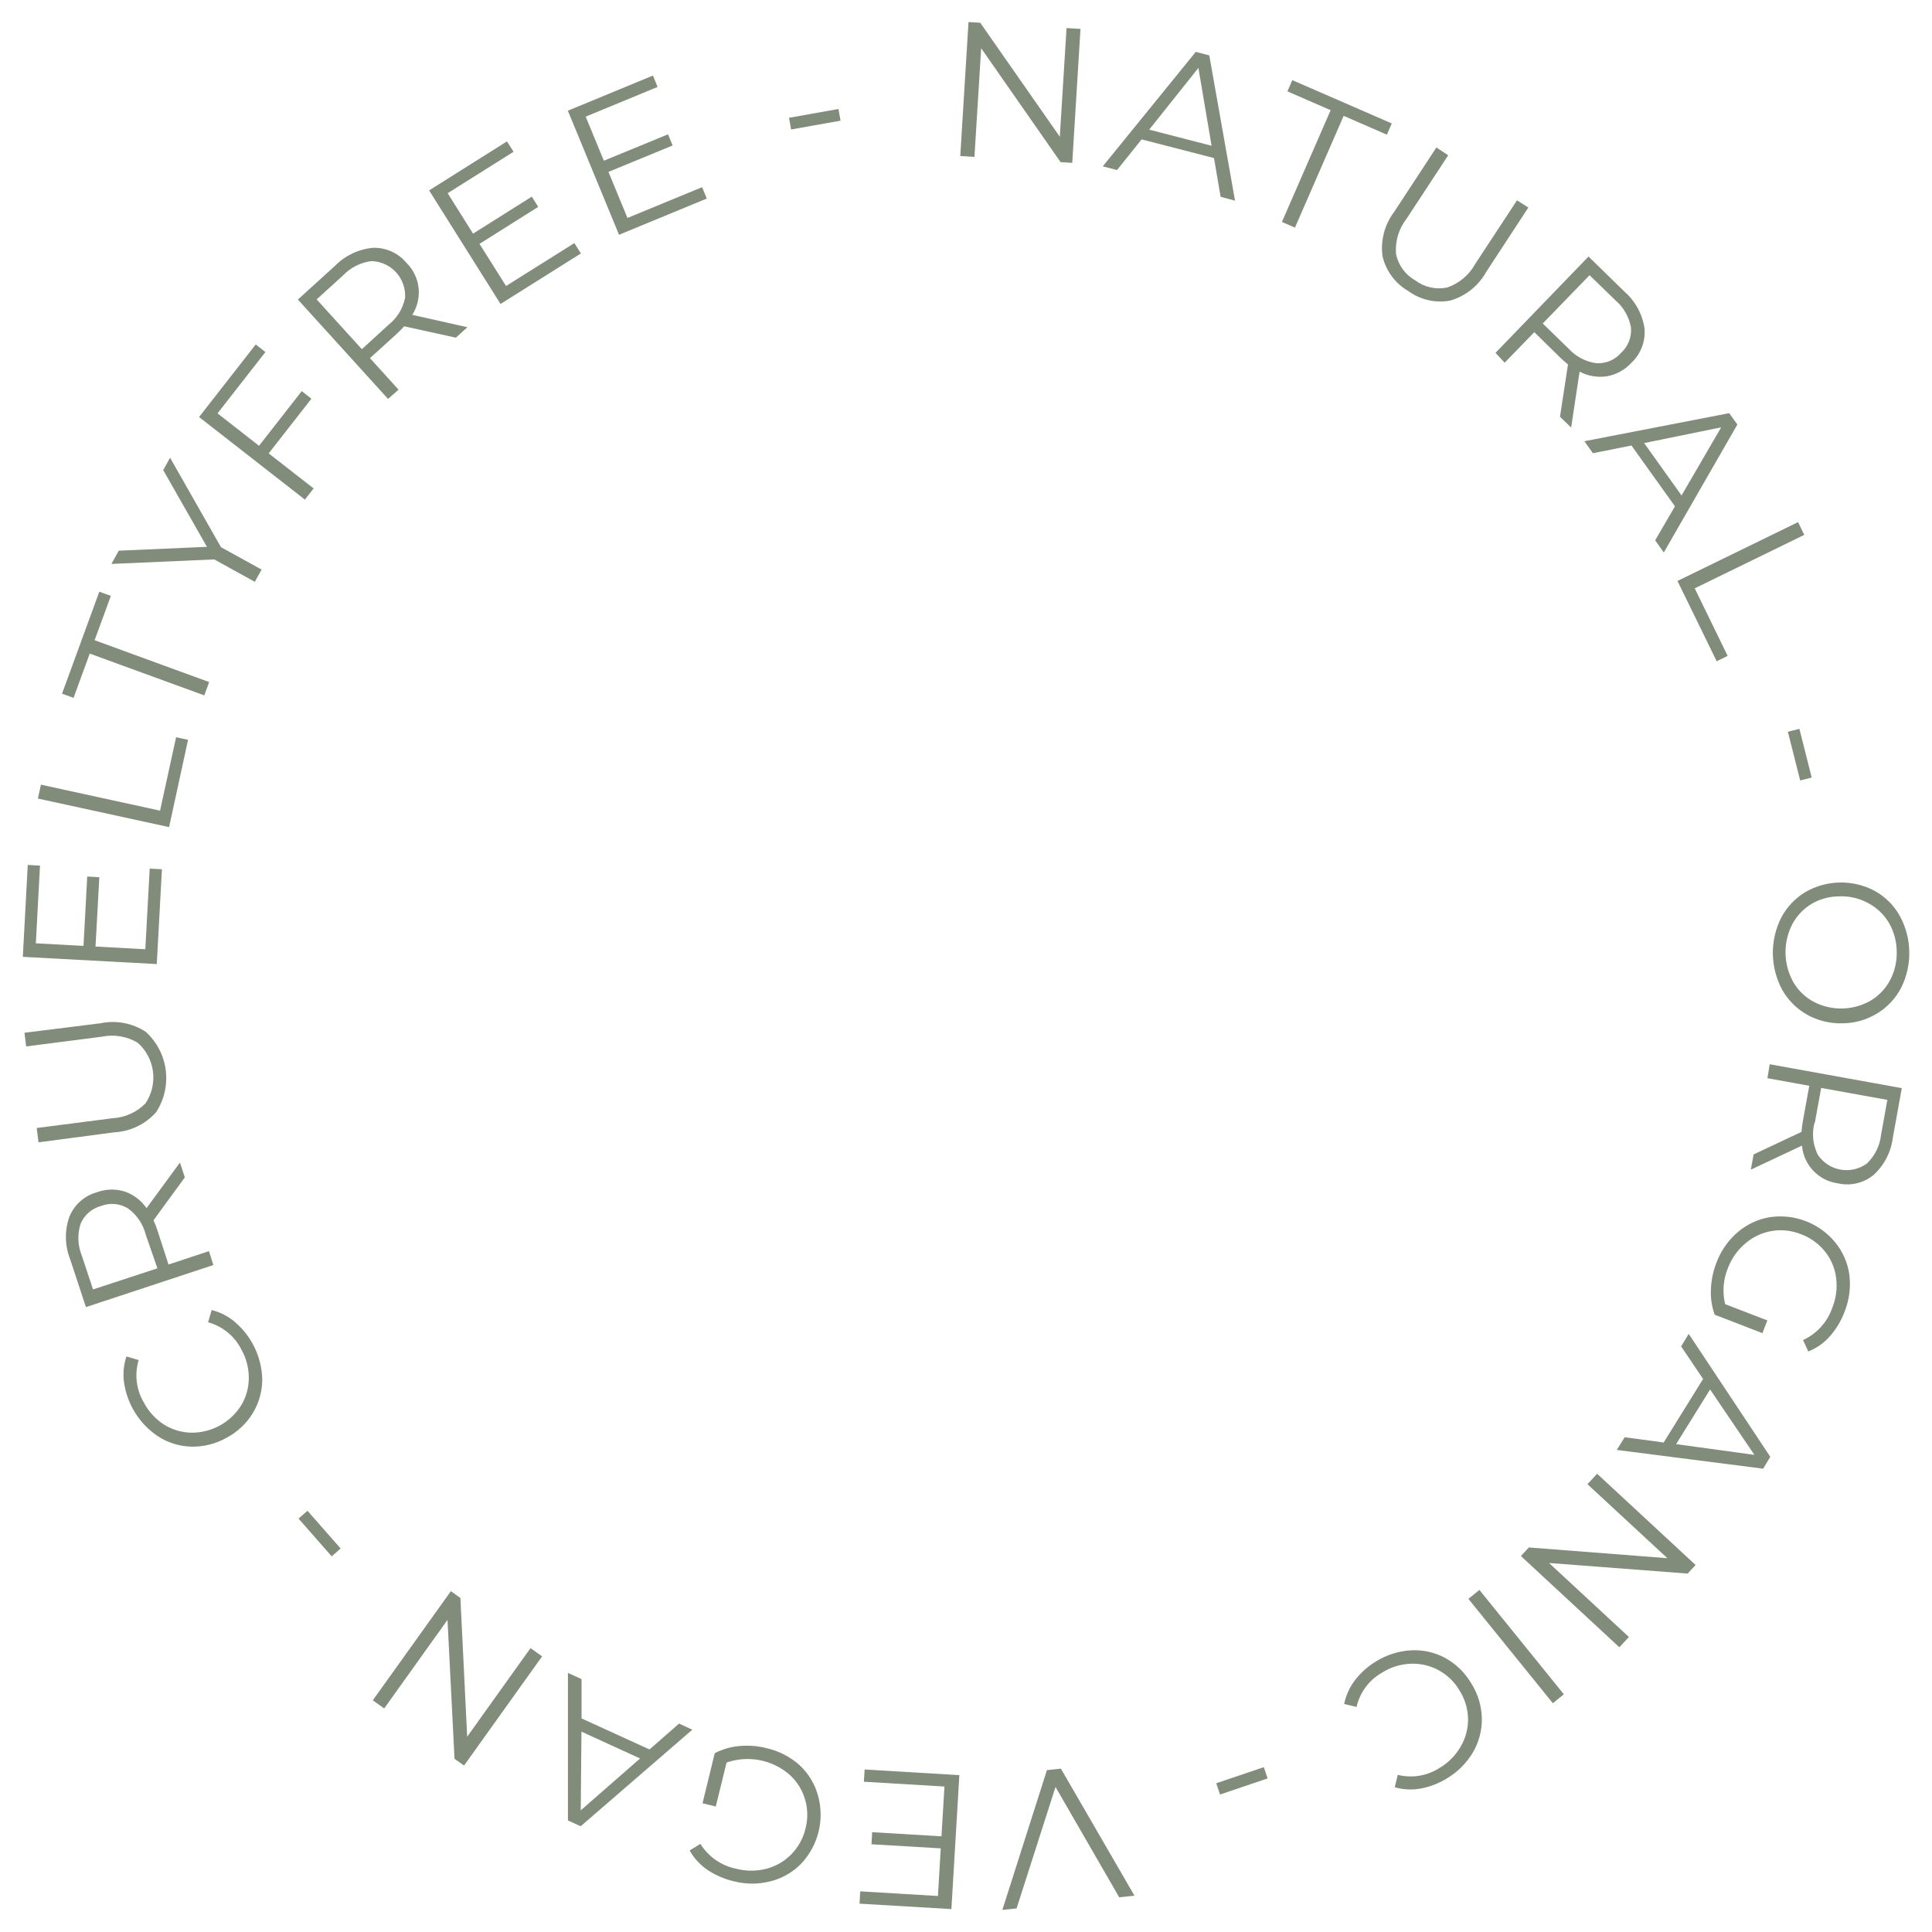
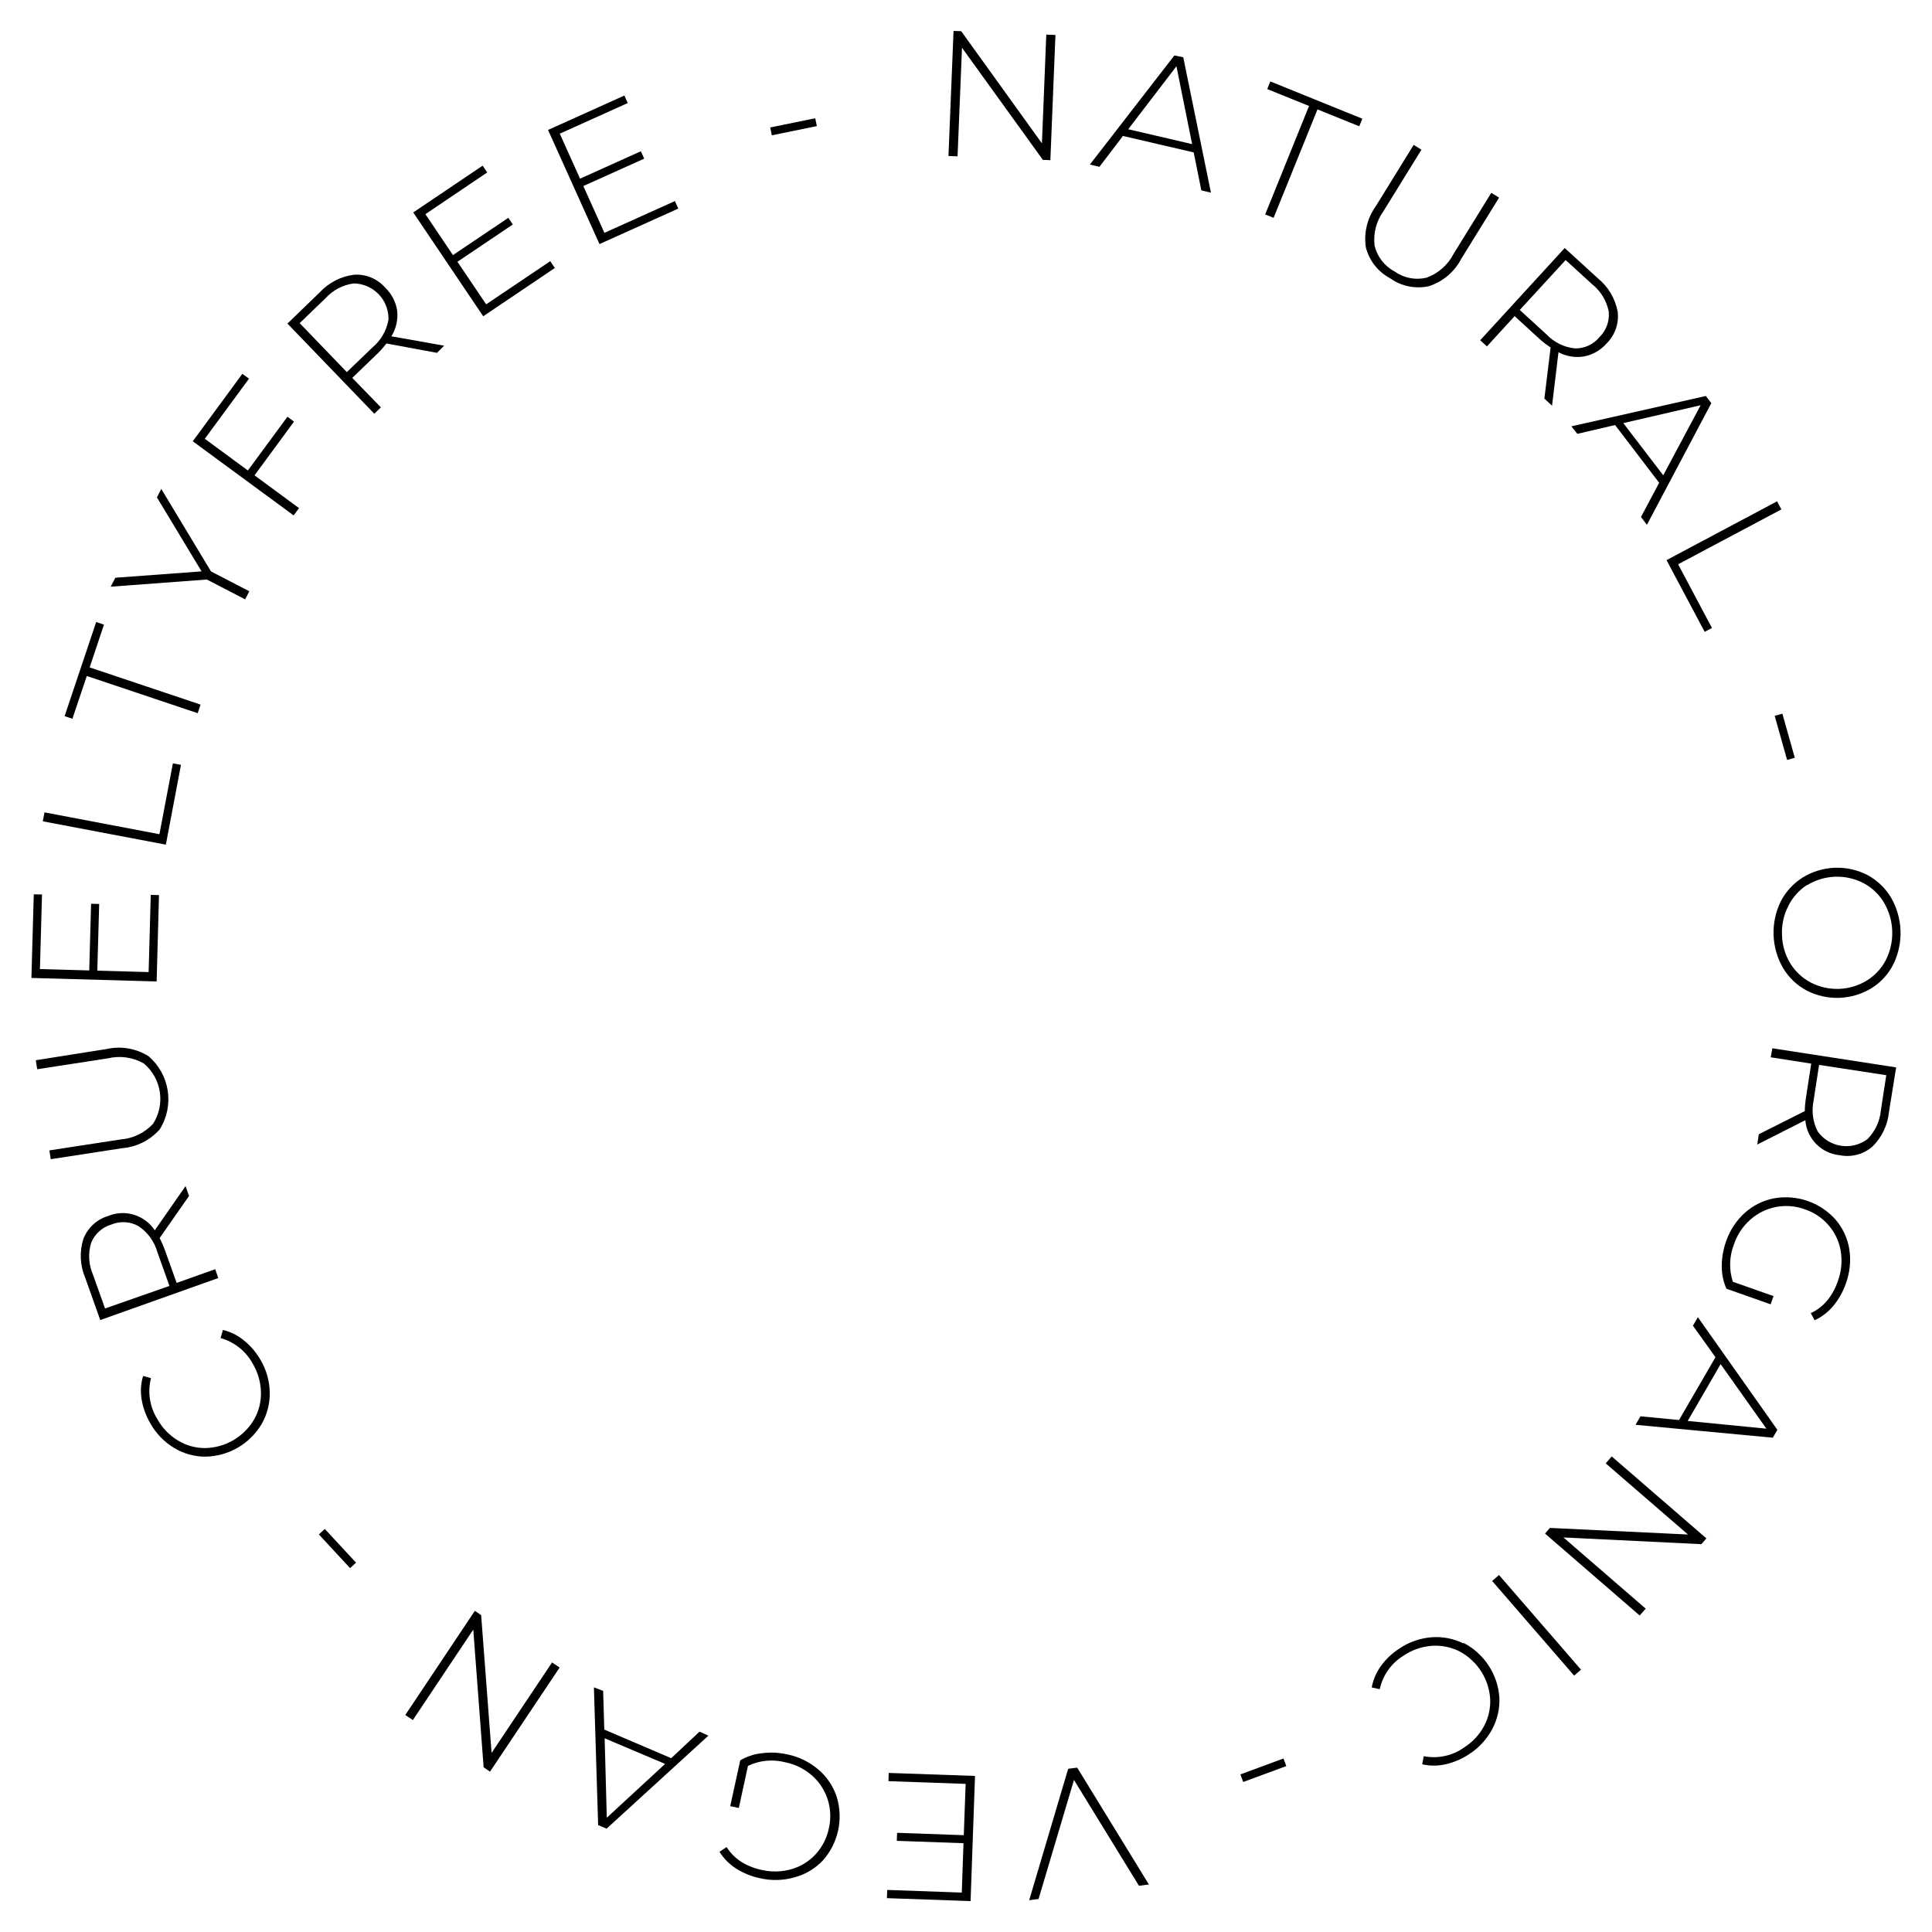
- <svg xmlns="http://www.w3.org/2000/svg" id="Capa_1" data-name="Capa 1" viewBox="0 0 270 270" fill="#828c7a" fill-width="1">
-   <polygon points="149.85 22.76 151 4.04 149.05 3.92 148.11 19.11 136.99 3.18 135.35 3.08 134.2 21.8 136.18 21.93 137.12 6.74 148.22 22.66 149.85 22.76" />
-   <path d="M172.6,28.05,169,7.74l-1.89-.49-13,16,2,.51,3.43-4.28,10.12,2.61.92,5.41Zm-12-9.93,6.88-8.63,1.84,10.88Z" />
-   <polygon points="194.5 17.25 180.6 11.2 179.92 12.77 185.96 15.4 179.15 31.02 180.97 31.81 187.78 16.19 193.82 18.82 194.5 17.25" />
-   <path d="M193.21,35.8a7.59,7.59,0,0,0,3.6,4.87A7.56,7.56,0,0,0,202.7,42a8.44,8.44,0,0,0,5-4l5.89-9L212,28l-5.85,8.91a7.05,7.05,0,0,1-3.91,3.27,5.53,5.53,0,0,1-4.46-1,5.47,5.47,0,0,1-2.68-3.68,7,7,0,0,1,1.44-4.89l5.85-8.91-1.65-1.09-5.9,9A8.37,8.37,0,0,0,193.21,35.8Z" />
-   <path d="M210.28,50.69l4.14-4.27L218,49.93a14.55,14.55,0,0,0,1.13,1l-1.12,7.31,1.56,1.51,1.18-7.81a6.21,6.21,0,0,0,3.8.65A6.12,6.12,0,0,0,228,50.69a5.85,5.85,0,0,0,1.82-4.81A8.46,8.46,0,0,0,227,40.74l-5-4.89-13,13.46Zm11.86-12.23,3.58,3.47a6.53,6.53,0,0,1,2.21,3.84,4.28,4.28,0,0,1-1.38,3.54,4.23,4.23,0,0,1-3.46,1.45,6.49,6.49,0,0,1-3.92-2.08l-3.57-3.47Z" />
-   <path d="M222.61,63.34,228,62.26l6.08,8.5-2.77,4.75,1.21,1.7,10.28-17.88-1.14-1.59-20.24,3.92Zm17.93-3.62L235,69.24l-5.23-7.32Z" />
-   <polygon points="239.91 92.41 241.44 91.66 236.84 82.22 252.15 74.75 251.28 72.97 234.43 81.19 239.91 92.41" />
-   <rect x="250.7" y="101.93" width="1.66" height="7.02" transform="translate(-18.18 64.9) rotate(-14.19)" />
-   <path d="M248.92,128.26a10.88,10.88,0,0,0,.15,10.07,9.11,9.11,0,0,0,3.47,3.47,9.59,9.59,0,0,0,4.91,1.21,9.46,9.46,0,0,0,4.87-1.37,9.12,9.12,0,0,0,3.36-3.58A10.85,10.85,0,0,0,265.5,128a9,9,0,0,0-3.47-3.48,10,10,0,0,0-9.75.16A9.15,9.15,0,0,0,248.92,128.26Zm8.25-3a7.81,7.81,0,0,1,4,1A7.36,7.36,0,0,1,264,129a8.15,8.15,0,0,1,1.07,4,8,8,0,0,1-.94,4,7.25,7.25,0,0,1-2.74,2.86,8.29,8.29,0,0,1-7.95.13,7.27,7.27,0,0,1-2.84-2.77,8.56,8.56,0,0,1-.13-8.05,7.37,7.37,0,0,1,2.74-2.88A7.76,7.76,0,0,1,257.17,125.27Z" />
-   <path d="M247,150.68l5.85,1.06-.9,4.95a13.42,13.42,0,0,0-.18,1.49l-6.7,3.15-.39,2.13,7.15-3.36a5.82,5.82,0,0,0,5,5.27,5.82,5.82,0,0,0,5-1.16,8.51,8.51,0,0,0,2.7-5.24l1.25-6.9-18.46-3.34Zm6.62,6.26.89-4.9,9.25,1.67-.88,4.91a6.55,6.55,0,0,1-2,4,4.83,4.83,0,0,1-6.84-1.24A6.44,6.44,0,0,1,253.57,156.94Z" />
-   <path d="M256.47,173.62a9.94,9.94,0,0,0-9.12-3.52,9.2,9.2,0,0,0-4.47,2.07,10.44,10.44,0,0,0-3,4.28,11.48,11.48,0,0,0-.78,3.75,9.12,9.12,0,0,0,.53,3.53l6.67,2.58.69-1.78-5.9-2.27a8.19,8.19,0,0,1,.41-5.1A8.36,8.36,0,0,1,244,173.7a7.55,7.55,0,0,1,7.71-1.21,7.74,7.74,0,0,1,3.33,2.4,7.34,7.34,0,0,1,1.56,3.69,8.31,8.31,0,0,1-.54,4.2,7.7,7.7,0,0,1-4.08,4.49l.73,1.6a7.84,7.84,0,0,0,3-2.1,10.92,10.92,0,0,0,2.06-3.43,10.37,10.37,0,0,0,.68-5.19A9.07,9.07,0,0,0,256.47,173.62Z" />
-   <path d="M234.94,188.16l3.07,4.55-5.51,8.88-5.45-.73-1.1,1.77,20.45,2.62,1-1.66L236,186.41Zm10.24,15.16-10.94-1.5,4.75-7.64Z" />
-   <polygon points="221.85 207.42 233.02 217.76 213.66 216.26 212.55 217.46 226.31 230.21 227.64 228.77 216.48 218.43 235.85 219.91 236.96 218.71 223.2 205.96 221.85 207.42" />
-   <rect x="210.89" y="220.75" width="1.98" height="18.76" transform="translate(-97.59 184.5) rotate(-38.98)" />
-   <path d="M202,231.72a9.06,9.06,0,0,0-4.77-1.09,10.41,10.41,0,0,0-4.94,1.56,10.61,10.61,0,0,0-2.93,2.62,8.18,8.18,0,0,0-1.51,3.32l1.73.42a7.36,7.36,0,0,1,3.57-4.8,8,8,0,0,1,4-1.24,7.47,7.47,0,0,1,3.89.9,7.58,7.58,0,0,1,2.94,2.85,7.65,7.65,0,0,1,1.18,3.92,7.43,7.43,0,0,1-1,3.86,8.2,8.2,0,0,1-2.93,3,7.45,7.45,0,0,1-5.89,1l-.42,1.73a7.87,7.87,0,0,0,3.62.18,10.59,10.59,0,0,0,3.66-1.41,10.45,10.45,0,0,0,3.66-3.67,9.09,9.09,0,0,0,1.23-4.75,9.48,9.48,0,0,0-1.46-4.84A9.64,9.64,0,0,0,202,231.72Z" />
-   <rect x="170.04" y="248.05" width="7.02" height="1.66" transform="translate(-70.56 68.69) rotate(-18.68)" />
-   <polygon points="146.31 247.38 140.08 266.92 142.07 266.7 147.51 249.73 156.41 265.15 158.54 264.92 148.26 247.17 146.31 247.38" />
-   <polygon points="120.73 249 131.99 249.67 131.57 256.63 121.89 256.05 121.79 257.74 131.47 258.31 131.08 264.97 120.22 264.32 120.12 266.04 132.96 266.8 134.07 248.08 120.83 247.29 120.73 249" />
-   <path d="M111.77,246.71a10.42,10.42,0,0,0-4.63-2.4,11.22,11.22,0,0,0-3.81-.3,9.21,9.21,0,0,0-3.44,1l-1.71,7,1.85.45,1.51-6.14a8.94,8.94,0,0,1,8.84,1.73,7.49,7.49,0,0,1,2.12,3.39,7.59,7.59,0,0,1,.07,4.1,7.67,7.67,0,0,1-2,3.62,7.45,7.45,0,0,1-3.46,2,8.42,8.42,0,0,1-4.23,0,7.68,7.68,0,0,1-5-3.48l-1.5.93a8,8,0,0,0,2.46,2.69,11.25,11.25,0,0,0,3.66,1.6,10.33,10.33,0,0,0,5.24,0,9.1,9.1,0,0,0,4.25-2.47,10,10,0,0,0,2.33-9.5A9.15,9.15,0,0,0,111.77,246.71Z" />
-   <path d="M94.9,240.87l-4.13,3.62-9.5-4.34,0-5.49-1.9-.87v20.62l1.78.81,15.6-13.49ZM81.16,253l.1-11,8.19,3.75Z" />
-   <polygon points="65.29 242.71 64.34 223.32 63.01 222.37 52.1 237.62 53.69 238.76 62.54 226.38 63.52 245.79 64.85 246.74 75.76 231.48 74.14 230.33 65.29 242.71" />
-   <rect x="43.85" y="210.79" width="1.66" height="7.02" transform="translate(-130.34 82.81) rotate(-41.3)" />
-   <path d="M32.82,184.74a8,8,0,0,0-3.24-1.66l-.5,1.71a7.39,7.39,0,0,1,4.64,3.78,8.07,8.07,0,0,1,1.05,4,7.36,7.36,0,0,1-1.07,3.84,8.13,8.13,0,0,1-7,3.81,7.43,7.43,0,0,1-3.82-1.16A8.2,8.2,0,0,1,20.1,196a7.42,7.42,0,0,1-.72-5.93l-1.71-.5a8,8,0,0,0-.34,3.61,10.94,10.94,0,0,0,4.75,7.55,8.94,8.94,0,0,0,4.68,1.44,9.53,9.53,0,0,0,4.9-1.24,9.46,9.46,0,0,0,3.68-3.46,9.1,9.1,0,0,0,1.31-4.72,10.86,10.86,0,0,0-3.83-8Z" />
-   <path d="M29.2,174.85l-5.65,1.87L22,171.94a11,11,0,0,0-.55-1.4l4.38-6-.68-2.07-4.67,6.37a6.15,6.15,0,0,0-3.07-2.33,6.07,6.07,0,0,0-3.87.11,5.83,5.83,0,0,0-3.84,3.41A8.47,8.47,0,0,0,9.81,176l2.2,6.67,17.81-5.88ZM13,180.2l-1.57-4.73a6.51,6.51,0,0,1-.17-4.43,4.27,4.27,0,0,1,2.85-2.5,4.27,4.27,0,0,1,3.75.32,6.42,6.42,0,0,1,2.5,3.66L22,177.25Z" />
-   <path d="M21.81,155.44a8.73,8.73,0,0,0-1.45-11.25A8.4,8.4,0,0,0,14.07,143L3.42,144.33l.24,1.91,10.58-1.36a7,7,0,0,1,5,.84,6.49,6.49,0,0,1,1.09,8.48,7,7,0,0,1-4.64,2.08L5.13,157.64l.25,2L16,158.24A8.39,8.39,0,0,0,21.81,155.44Z" />
-   <polygon points="22.63 121.48 20.92 121.39 20.31 132.66 13.35 132.28 13.88 122.59 12.19 122.5 11.67 132.19 5.01 131.83 5.59 120.97 3.88 120.88 3.19 133.72 21.91 134.73 22.63 121.48" />
-   <polygon points="26.28 103.39 24.61 103.03 22.37 113.29 5.72 109.66 5.3 111.6 23.63 115.59 26.28 103.39" />
-   <polygon points="12.54 91.34 28.55 97.18 29.23 95.32 13.22 89.47 15.49 83.28 13.88 82.69 8.67 96.94 10.28 97.53 12.54 91.34" />
-   <polygon points="35.61 81.31 36.56 79.6 30.88 76.47 23.77 63.97 22.81 65.7 28.92 76.42 16.59 76.96 15.57 78.81 29.94 78.18 35.61 81.31" />
-   <polygon points="43.83 68.26 37.55 63.36 43.52 55.72 42.17 54.66 36.2 62.3 30.4 57.77 37.09 49.2 35.74 48.14 27.82 58.28 42.61 69.82 43.83 68.26" />
-   <path d="M55.7,54.46l-4-4.41,3.73-3.38c.38-.35.73-.71,1.05-1.07l7.23,1.59,1.61-1.46L57.61,44a5.8,5.8,0,0,0-.78-7.24,5.88,5.88,0,0,0-4.68-2.13,8.54,8.54,0,0,0-5.32,2.51l-5.2,4.72,12.6,13.89ZM44.25,41.84l3.69-3.35a6.54,6.54,0,0,1,4-2,4.84,4.84,0,0,1,4.67,5.15,6.45,6.45,0,0,1-2.33,3.77L50.57,48.8Z" />
-   <polygon points="81.18 35.42 80.27 33.97 70.72 39.97 67.01 34.08 75.22 28.91 74.32 27.48 66.11 32.65 62.56 27 71.77 21.21 70.85 19.76 59.97 26.61 69.95 42.48 81.18 35.42" />
-   <polygon points="98.77 27.75 98.12 26.16 87.69 30.46 85.03 24.02 94 20.33 93.36 18.77 84.39 22.46 81.85 16.3 91.9 12.15 91.25 10.56 79.36 15.47 86.51 32.81 98.77 27.75" />
-   <rect x="110.36" y="15.83" width="7.02" height="1.66" transform="translate(-1.16 20.21) rotate(-10.09)" />
+ <svg xmlns="http://www.w3.org/2000/svg" id="Capa_1" data-name="Capa 1" viewBox="0 0 270 270">
+   <polygon points="134.44 6.67 145.74 22.34 146.79 22.38 147.5 4.89 146.22 4.84 145.61 20.03 134.33 4.36 133.26 4.32 132.55 21.8 133.82 21.85 134.44 6.67" />
+   <path d="M164.12,7.75,152.31,23l1.34.31L156.93,19l9.89,2.3,1.07,5.31,1.34.31L165.36,8Zm-6.45,10.31,6.74-8.8,2.19,10.88Z" />
+   <polygon points="177.1 12.45 182.94 14.81 176.81 29.97 177.99 30.44 184.12 15.29 189.96 17.65 190.39 16.59 177.53 11.38 177.1 12.45" />
+   <path d="M194.26,38.88A6.79,6.79,0,0,0,199.67,40a7.75,7.75,0,0,0,4.53-3.81l5.3-8.57-1.09-.67-5.27,8.53a6.86,6.86,0,0,1-3.79,3.33,5.49,5.49,0,0,1-4.45-.87,5.55,5.55,0,0,1-2.8-3.61,6.89,6.89,0,0,1,1.28-4.88l5.27-8.53-1.09-.67-5.29,8.57a7.82,7.82,0,0,0-1.39,5.75A6.77,6.77,0,0,0,194.26,38.88Z" />
+   <path d="M207.8,48.41l3.87-4.23,3.69,3.38a12.29,12.29,0,0,0,1.34,1l-.87,7.14,1.07,1,.9-7.47a5.67,5.67,0,0,0,3.59.58A5.57,5.57,0,0,0,224.52,48a5.32,5.32,0,0,0,1.55-4.46,7.88,7.88,0,0,0-2.77-4.65l-4.63-4.23L206.86,47.55Zm11-12.07,3.69,3.37a6.52,6.52,0,0,1,2.33,3.8,4.38,4.38,0,0,1-1.28,3.59,4.32,4.32,0,0,1-3.46,1.59,6.42,6.42,0,0,1-4-2l-3.69-3.37Z" />
+   <path d="M220.44,60.63l5.27-1.23,6.16,8.07-2.54,4.78.83,1.09,9-17-.77-1-18.79,4.24Zm17.23-4-5.23,9.79-5.58-7.29Z" />
+   <polygon points="238.23 88.3 239.25 87.76 234.52 78.86 248.95 71.19 248.35 70.06 232.9 78.28 238.23 88.3" />
+   <rect x="249.69" y="99.09" width="1.12" height="6.42" transform="matrix(0.96, -0.27, 0.27, 0.96, -18.44, 72.33)" />
+   <path d="M248.85,126a9.89,9.89,0,0,0,.34,9.29,8.44,8.44,0,0,0,3.3,3.14,9.25,9.25,0,0,0,9.09-.35,8.37,8.37,0,0,0,3.05-3.38,9.93,9.93,0,0,0-.37-9.29,8.6,8.6,0,0,0-3.31-3.14,9.22,9.22,0,0,0-9,.35A8.53,8.53,0,0,0,248.85,126Zm3.69-2.29a8,8,0,0,1,7.87-.3,7.28,7.28,0,0,1,2.86,2.7,8.39,8.39,0,0,1,.31,8,7.4,7.4,0,0,1-2.65,2.9,8,8,0,0,1-7.87.3,7.35,7.35,0,0,1-2.87-2.69,7.92,7.92,0,0,1-1.15-3.93,8,8,0,0,1,.84-4A7.39,7.39,0,0,1,252.54,123.67Z" />
+   <path d="M247.46,147.76l5.66.88-.76,4.94a12.17,12.17,0,0,0-.14,1.7l-6.42,3.23-.22,1.44,6.72-3.4a5.33,5.33,0,0,0,4.79,4.89,5.36,5.36,0,0,0,4.57-1.19,7.85,7.85,0,0,0,2.33-4.88l1-6.2-17.3-2.67Zm6,6,.76-4.94,9.39,1.44-.76,4.94a6.5,6.5,0,0,1-1.88,4,4.92,4.92,0,0,1-6.94-1.07A6.49,6.49,0,0,1,253.47,153.75Z" />
+   <path d="M256.54,170.46a9.33,9.33,0,0,0-8.58-3,8.52,8.52,0,0,0-4.08,2,9.55,9.55,0,0,0-2.65,4,10.41,10.41,0,0,0-.61,3.45,7.62,7.62,0,0,0,.65,3.19l6.18,2.18.4-1.15-5.68-2a7.72,7.72,0,0,1,.15-5.22,8,8,0,0,1,2.31-3.48,7.56,7.56,0,0,1,7.59-1.43,7.55,7.55,0,0,1,3.37,2.28,7.24,7.24,0,0,1,1.66,3.6,8.2,8.2,0,0,1-.41,4.16,8.72,8.72,0,0,1-1.46,2.68,6.6,6.6,0,0,1-2.32,1.79l.54,1a7.51,7.51,0,0,0,2.6-2,10,10,0,0,0,1.76-3.13,9.63,9.63,0,0,0,.48-4.83A8.38,8.38,0,0,0,256.54,170.46Z" />
+   <path d="M236.59,185.27l3.15,4.4-5.09,8.78-5.39-.52-.69,1.19,19.18,1.8.64-1.1-11.11-15.74Zm10.27,14.39-11-1.08,4.6-7.94Z" />
+   <polygon points="224.4 204.51 235.9 214.45 216.6 213.53 215.92 214.32 229.15 225.77 229.99 224.81 218.49 214.86 237.77 215.8 238.47 214.99 225.24 203.54 224.4 204.51" />
+   <rect x="214.1" y="218.38" width="1.27" height="17.5" transform="translate(-96.28 196.06) rotate(-40.9)" />
+   <path d="M204.53,229.68a8.57,8.57,0,0,0-4.46-.87,9.36,9.36,0,0,0-4.51,1.58,9.49,9.49,0,0,0-2.57,2.43,7.37,7.37,0,0,0-1.29,3l1.12.25a7.29,7.29,0,0,1,3.35-4.7,8,8,0,0,1,3.89-1.36,7.41,7.41,0,0,1,3.88.76,8.11,8.11,0,0,1,4.31,6.59,7.31,7.31,0,0,1-.85,3.86,8,8,0,0,1-2.8,3,7.3,7.3,0,0,1-5.63,1.21l-.22,1.13a7.22,7.22,0,0,0,3.27,0,9.72,9.72,0,0,0,3.27-1.4,9.46,9.46,0,0,0,3.25-3.51,8.54,8.54,0,0,0,1-4.43,9.32,9.32,0,0,0-5-7.62Z" />
+   <rect x="173.34" y="246.83" width="6.42" height="1.13" transform="translate(-74.74 76.44) rotate(-20.26)" />
+   <polygon points="149.28 247.19 143.83 265.56 145.14 265.39 150.09 248.75 159.17 263.54 160.56 263.36 150.54 247.03 149.28 247.19" />
+   <polygon points="124.16 248.92 134.95 249.3 134.69 256.47 125.37 256.14 125.33 257.26 134.65 257.59 134.41 264.49 123.99 264.12 123.95 265.27 135.64 265.68 136.26 248.19 124.2 247.77 124.16 248.92" />
+   <path d="M114.37,247.3a9.63,9.63,0,0,0-4.33-2.12,10.17,10.17,0,0,0-3.51-.17,7.6,7.6,0,0,0-3.08,1l-1.4,6.4,1.2.26,1.28-5.89a7.66,7.66,0,0,1,5.21-.5,8.1,8.1,0,0,1,3.74,1.85,7.56,7.56,0,0,1,2.36,7.36,7.66,7.66,0,0,1-1.84,3.63,7.29,7.29,0,0,1-3.36,2.09,8.3,8.3,0,0,1-4.18.12,9,9,0,0,1-2.84-1.12,6.63,6.63,0,0,1-2.07-2.08l-1,.66a7.5,7.5,0,0,0,2.32,2.34,10,10,0,0,0,3.32,1.35,9.66,9.66,0,0,0,4.85-.12A8.46,8.46,0,0,0,115,260a9.27,9.27,0,0,0,1.93-8.89A8.38,8.38,0,0,0,114.37,247.3Z" />
+   <path d="M93.8,245.71l-9.35-4-.16-5.41L83,235.81l.59,19.25,1.18.5,14.23-13L97.76,242Zm-9,8.32-.3-11.1,8.45,3.58Z" />
+   <polygon points="68.7 244.97 67.24 225.71 66.36 225.12 56.64 239.67 57.7 240.38 66.14 227.74 67.59 246.99 68.48 247.59 78.21 233.04 77.15 232.33 68.7 244.97" />
+   <rect x="46.6" y="213.19" width="1.13" height="6.42" transform="translate(-134.5 89.71) rotate(-42.81)" />
+   <path d="M34.09,187.33a7.28,7.28,0,0,0-2.94-1.47L30.83,187a7.36,7.36,0,0,1,4.51,3.61,8.2,8.2,0,0,1,1.13,4,7.3,7.3,0,0,1-1,3.83,8.09,8.09,0,0,1-6.82,3.93,7.21,7.21,0,0,1-3.8-1.07,8,8,0,0,1-2.87-3,7.33,7.33,0,0,1-.88-5.7L20,192.29a7.19,7.19,0,0,0-.21,3.27A9.81,9.81,0,0,0,21,198.9a9.44,9.44,0,0,0,3.31,3.44,8.46,8.46,0,0,0,4.37,1.23A9.3,9.3,0,0,0,36.57,199a8.57,8.57,0,0,0,1.13-4.4A9.26,9.26,0,0,0,36.38,190,9.51,9.51,0,0,0,34.09,187.33Z" />
+   <path d="M30.08,177.37l-5.39,1.92L23,174.58a14.19,14.19,0,0,0-.69-1.56l4.11-5.89-.49-1.37-4.3,6.18a5.36,5.36,0,0,0-6.53-2,5.35,5.35,0,0,0-3.46,3.23,7.85,7.85,0,0,0,.27,5.4l2.1,5.91,16.49-5.87Zm-15.4,5.49L13,178.15a6.45,6.45,0,0,1-.27-4.44,4.34,4.34,0,0,1,2.81-2.57,4.34,4.34,0,0,1,3.81.21A6.48,6.48,0,0,1,22,175l1.68,4.71Z" />
+   <path d="M22.33,157.82a7.92,7.92,0,0,0-1.58-10.22,7.81,7.81,0,0,0-5.84-1L5,148.17l.2,1.26,9.9-1.53a6.91,6.91,0,0,1,5,.72,6.47,6.47,0,0,1,1.3,8.42,6.89,6.89,0,0,1-4.54,2.2L6.9,160.77,7.09,162l10-1.54A7.84,7.84,0,0,0,22.33,157.82Z" />
+   <polygon points="22.22 125.09 21.07 125.06 20.77 135.85 13.6 135.65 13.86 126.33 12.73 126.3 12.47 135.62 5.58 135.43 5.87 125.01 4.72 124.98 4.39 136.67 21.89 137.16 22.22 125.09" />
+   <polygon points="25.29 106.89 24.16 106.68 22.28 116.58 6.22 113.53 5.98 114.78 23.18 118.04 25.29 106.89" />
+   <polygon points="12.13 94.47 27.63 99.67 28.03 98.47 12.53 93.27 14.53 87.29 13.44 86.93 9.03 100.08 10.12 100.45 12.13 94.47" />
+   <polygon points="34.26 83.76 34.84 82.63 29.49 79.86 22.54 68.33 21.93 69.51 28.17 79.85 16.12 80.74 15.47 81.99 28.91 80.99 34.26 83.76" />
+   <polygon points="41.09 58.92 40.17 58.24 34.64 65.75 28.62 61.32 34.8 52.92 33.87 52.24 26.94 61.67 41.04 72.03 41.79 71.01 35.57 66.43 41.09 58.92" />
+   <path d="M54,48l7.07,1.31,1-1L54.7,47a5.67,5.67,0,0,0,.81-3.54,5.55,5.55,0,0,0-1.66-3.24,5.32,5.32,0,0,0-4.35-1.83,7.87,7.87,0,0,0-4.82,2.47l-4.51,4.36,12.14,12.6.92-.89-4-4.12,3.6-3.47A12.19,12.19,0,0,0,54,48ZM48.47,52l-6.59-6.84,3.6-3.47a6.51,6.51,0,0,1,3.94-2.08,4.92,4.92,0,0,1,4.87,5.06,6.47,6.47,0,0,1-2.21,3.86Z" />
+   <polygon points="77.54 37.45 76.9 36.5 67.94 42.53 63.93 36.58 71.67 31.37 71.04 30.44 63.3 35.65 59.45 29.93 68.09 24.1 67.45 23.15 57.75 29.69 67.53 44.2 77.54 37.45" />
+   <polygon points="94.79 29.15 94.32 28.1 84.47 32.54 81.52 26 90.03 22.17 89.56 21.14 81.06 24.97 78.23 18.68 87.73 14.4 87.26 13.35 76.59 18.16 83.78 34.11 94.79 29.15" />
+   <rect x="107.69" y="17.15" width="6.42" height="1.12" transform="translate(-1.3 22.61) rotate(-11.57)" />
</svg>
